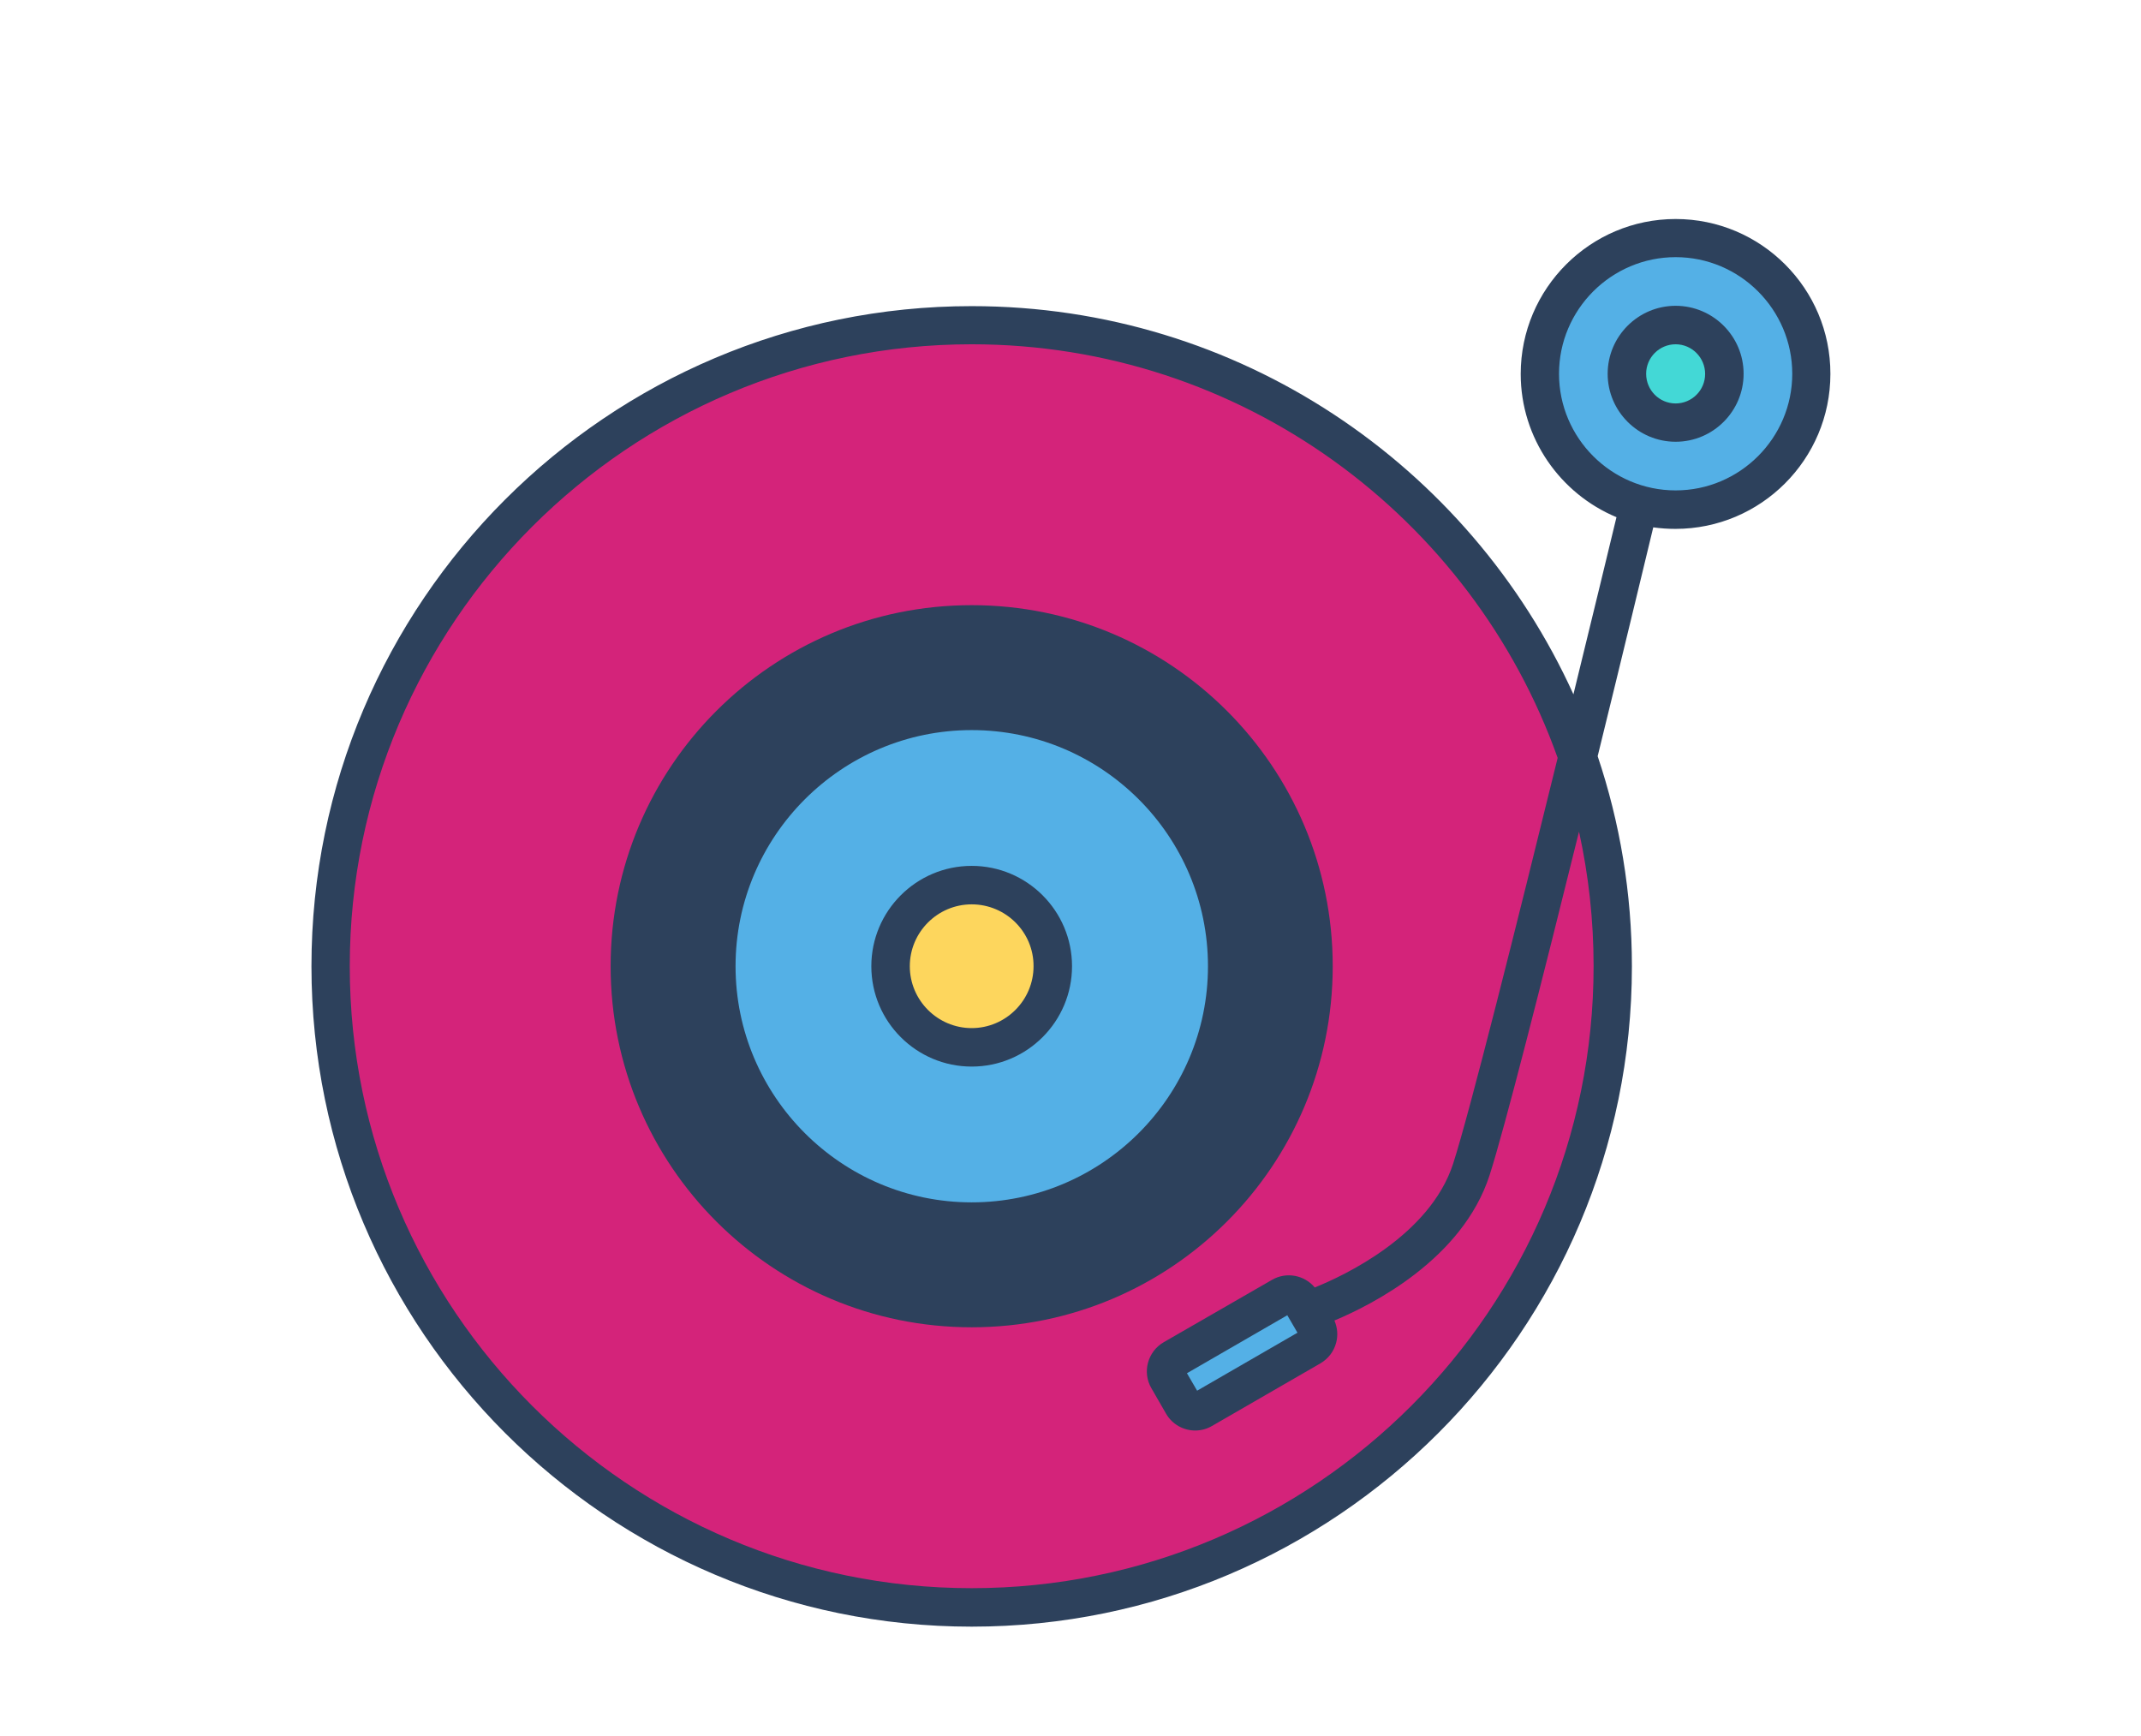
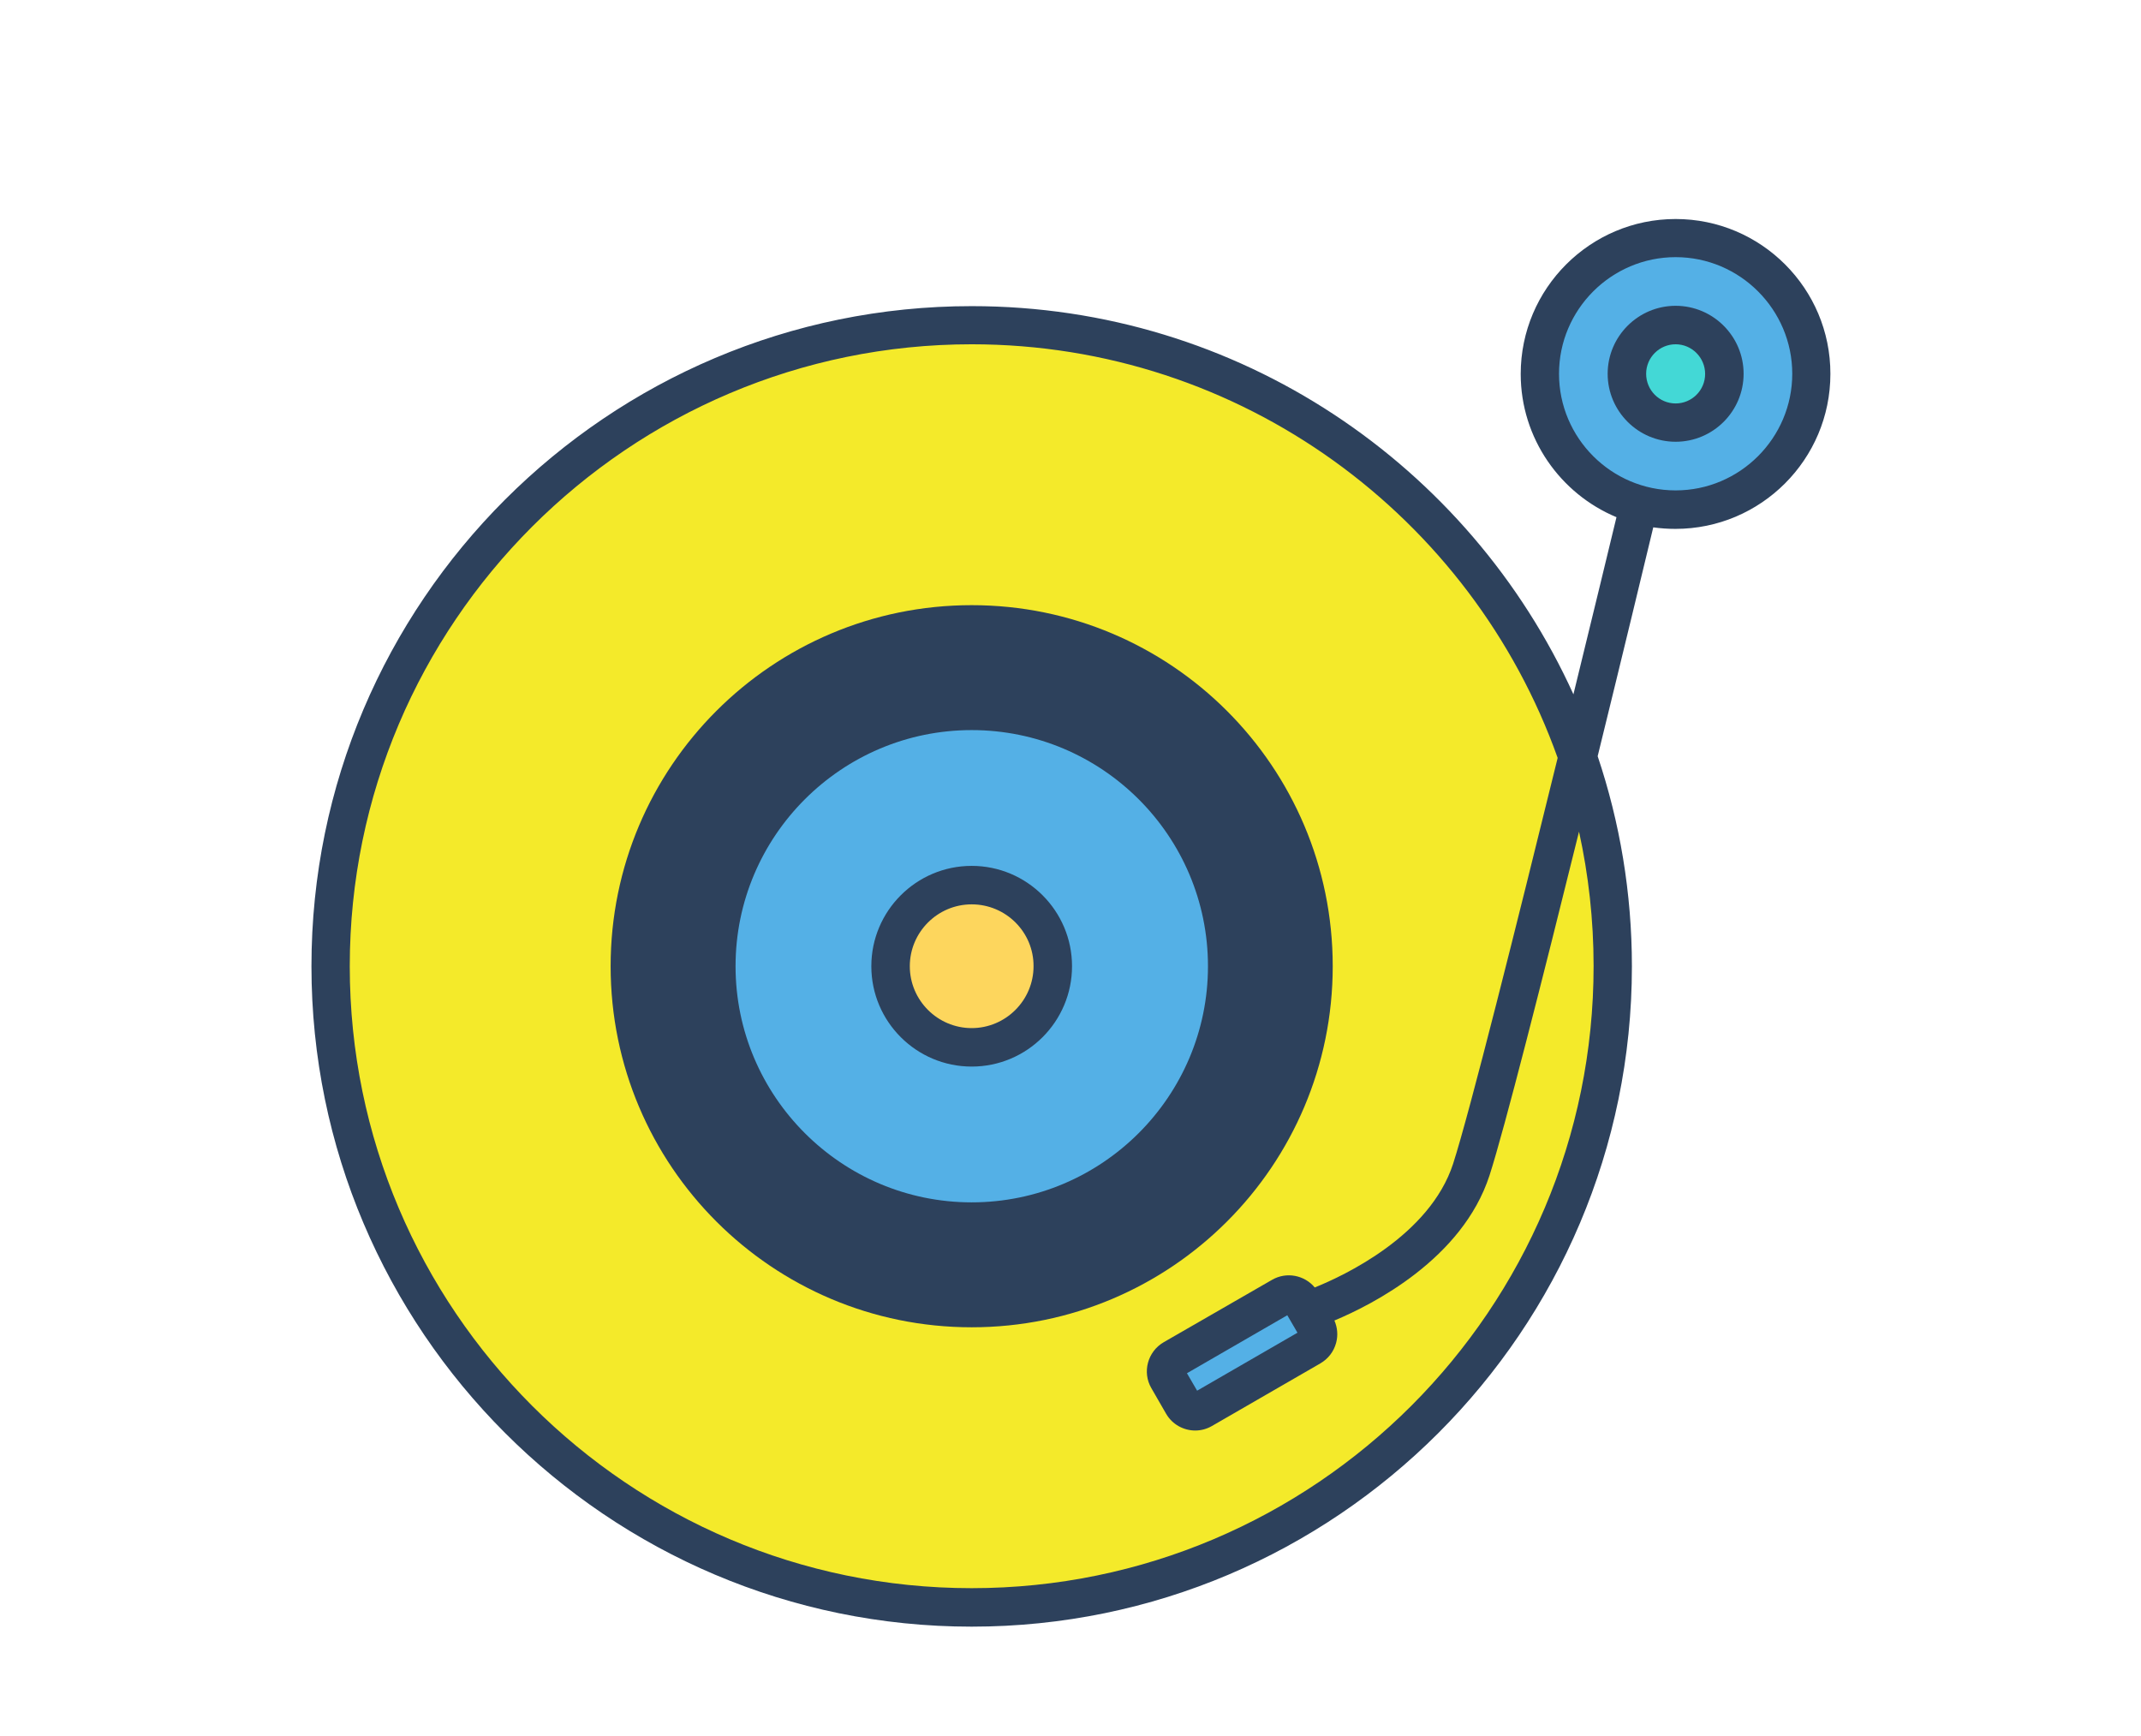
- <svg xmlns="http://www.w3.org/2000/svg" t="1592645865197" class="icon" viewBox="0 0 1024 1024" version="1.1" p-id="8420" width="560px" height="454px">
-   <path d="M453.7 570m-378.2 0a378.2 378.2 0 1 0 756.4 0 378.2 378.2 0 1 0-756.4 0Z" fill="#d4237a" p-id="8421" data-spm-anchor-id="a313x.7781069.0.i11" class="selected" />
-   <path d="M453.7 570m-213 0a213 213 0 1 0 426 0 213 213 0 1 0-426 0Z" fill="#2D415C" p-id="8422" />
-   <path d="M453.7 570m-150.6 0a150.6 150.6 0 1 0 301.2 0 150.6 150.6 0 1 0-301.2 0Z" fill="#54B0E6" p-id="8423" />
-   <path d="M453.7 732c-89.3 0-162-72.7-162-162s72.7-162 162-162 162 72.7 162 162-72.7 162-162 162z m0-301.3c-76.8 0-139.3 62.5-139.3 139.3s62.5 139.3 139.3 139.3S593.1 646.9 593.1 570s-62.5-139.3-139.4-139.3z" fill="#2D415C" p-id="8424" />
-   <path d="M453.7 570m-47.8 0a47.8 47.8 0 1 0 95.6 0 47.8 47.8 0 1 0-95.6 0Z" fill="#FDD65D" p-id="8425" />
-   <path d="M453.7 629.2c-32.6 0-59.2-26.5-59.2-59.2 0-32.6 26.5-59.2 59.2-59.2 32.6 0 59.2 26.5 59.2 59.2 0 32.6-26.5 59.2-59.2 59.2z m0-95.7c-20.1 0-36.5 16.4-36.5 36.5s16.4 36.5 36.5 36.5 36.5-16.4 36.5-36.5c0.1-20.1-16.3-36.5-36.5-36.5z" fill="#2D415C" p-id="8426" />
-   <path d="M581.6 834.2l-15.4-26.6c-0.5-0.9-0.2-2.1 0.7-2.6l75.5-43.6c0.9-0.5 2.1-0.2 2.6 0.7l15.4 26.6c0.5 0.9 0.2 2.1-0.7 2.6l-75.5 43.6c-0.9 0.5-2.1 0.2-2.6-0.7z" fill="#54B0E6" p-id="8427" />
-   <path d="M869 220.6m-80.1 0a80.1 80.1 0 1 0 160.2 0 80.1 80.1 0 1 0-160.2 0Z" fill="#54B0E6" p-id="8428" />
-   <path d="M869 129.2c-50.4 0-91.4 41-91.4 91.4 0 38 23.4 70.7 56.5 84.5-4.1 17.1-13.4 55.4-25.4 104.5-61.3-135-197.3-229-354.9-229C239 180.5 64.2 355.2 64.2 570S239 959.6 453.7 959.6c214.8 0 389.5-174.7 389.5-389.5 0-43.3-7.1-85-20.2-124 15.2-61.8 27.6-113.4 32.8-135 4.3 0.6 8.6 0.9 13.1 0.9 50.4 0 91.4-41 91.4-91.4 0.1-50.4-40.9-91.4-91.3-91.4zM453.7 936.9C251.4 936.9 86.8 772.3 86.8 570s164.6-366.9 366.9-366.9c159.2 0 295.1 101.9 345.7 244-23.9 97.3-51.9 209.2-61.7 239.5-13.8 42.3-64.4 66-81.6 72.9-6.1-7.3-16.7-9.4-25.2-4.5L567 791.8c-9.5 5.5-12.8 17.7-7.3 27.1l8.7 15.1c3.7 6.4 10.4 9.9 17.2 9.9 3.4 0 6.8-0.9 9.9-2.7l63.9-36.9c4.6-2.7 7.9-6.9 9.3-12.1 1.2-4.4 0.8-9-1-13.2 22.5-9.4 75.5-36.3 91.5-85.6 8.8-27.2 31.3-115.9 52.8-202.8 5.6 25.5 8.6 52 8.6 79.2 0.1 202.5-164.5 367.1-366.9 367.1z m192.2-150.7l-59.2 34.2-6-10.3 59.2-34.2 6 10.3zM869 289.3c-37.9 0-68.8-30.9-68.8-68.8s30.9-68.8 68.8-68.8 68.8 30.9 68.8 68.8-30.9 68.8-68.8 68.8z" fill="#2D415C" p-id="8429" />
-   <path d="M869 220.6m-28.8 0a28.8 28.8 0 1 0 57.6 0 28.8 28.8 0 1 0-57.6 0Z" fill="#43D8D6" p-id="8430" />
-   <path d="M869 260.6c-22.1 0-40.1-18-40.1-40.1s18-40.1 40.1-40.1 40.1 18 40.1 40.1-18 40.1-40.1 40.1z m0-57.5c-9.6 0-17.4 7.8-17.4 17.4S859.3 238 869 238c9.6 0 17.4-7.8 17.4-17.4s-7.8-17.5-17.4-17.5z" fill="#2D415C" p-id="8431" />
+ <svg xmlns="http://www.w3.org/2000/svg" t="1592645901959" class="icon" viewBox="0 0 1024 1024" version="1.1" p-id="8682" width="560px" height="454px">
+   <path d="M453.7 570m-378.2 0a378.2 378.2 0 1 0 756.4 0 378.2 378.2 0 1 0-756.4 0Z" fill="#f4ea2a" p-id="8683" data-spm-anchor-id="a313x.7781069.0.i14" class="selected" />
+   <path d="M453.7 570m-213 0a213 213 0 1 0 426 0 213 213 0 1 0-426 0Z" fill="#2D415C" p-id="8684" />
+   <path d="M453.7 570m-150.6 0a150.6 150.6 0 1 0 301.2 0 150.6 150.6 0 1 0-301.2 0Z" fill="#54B0E6" p-id="8685" />
+   <path d="M453.7 732c-89.3 0-162-72.7-162-162s72.7-162 162-162 162 72.7 162 162-72.7 162-162 162z m0-301.3c-76.8 0-139.3 62.5-139.3 139.3s62.5 139.3 139.3 139.3S593.1 646.9 593.1 570s-62.5-139.3-139.4-139.3z" fill="#2D415C" p-id="8686" />
+   <path d="M453.7 570m-47.8 0a47.8 47.8 0 1 0 95.6 0 47.8 47.8 0 1 0-95.6 0Z" fill="#FDD65D" p-id="8687" />
+   <path d="M453.7 629.2c-32.6 0-59.2-26.5-59.2-59.2 0-32.6 26.5-59.2 59.2-59.2 32.6 0 59.2 26.5 59.2 59.2 0 32.6-26.5 59.2-59.2 59.2z m0-95.7c-20.1 0-36.5 16.4-36.5 36.5s16.4 36.5 36.5 36.5 36.5-16.4 36.5-36.5c0.1-20.1-16.3-36.5-36.5-36.5z" fill="#2D415C" p-id="8688" />
+   <path d="M581.6 834.2l-15.4-26.6c-0.5-0.9-0.2-2.1 0.7-2.6l75.5-43.6c0.9-0.5 2.1-0.2 2.6 0.7l15.4 26.6c0.5 0.9 0.2 2.1-0.7 2.6l-75.5 43.6c-0.9 0.5-2.1 0.2-2.6-0.7z" fill="#54B0E6" p-id="8689" />
+   <path d="M869 220.6m-80.1 0a80.1 80.1 0 1 0 160.2 0 80.1 80.1 0 1 0-160.2 0Z" fill="#54B0E6" p-id="8690" />
+   <path d="M869 129.2c-50.4 0-91.4 41-91.4 91.4 0 38 23.4 70.7 56.5 84.5-4.1 17.1-13.4 55.4-25.4 104.5-61.3-135-197.3-229-354.9-229C239 180.5 64.2 355.2 64.2 570S239 959.6 453.7 959.6c214.8 0 389.5-174.7 389.5-389.5 0-43.3-7.1-85-20.2-124 15.2-61.8 27.6-113.4 32.8-135 4.3 0.6 8.6 0.9 13.1 0.9 50.4 0 91.4-41 91.4-91.4 0.1-50.4-40.9-91.4-91.3-91.4zM453.7 936.9C251.4 936.9 86.8 772.3 86.8 570s164.6-366.9 366.9-366.9c159.2 0 295.1 101.9 345.7 244-23.9 97.3-51.9 209.2-61.7 239.5-13.8 42.3-64.4 66-81.6 72.9-6.1-7.3-16.7-9.4-25.2-4.5L567 791.8c-9.5 5.5-12.8 17.7-7.3 27.1l8.7 15.1c3.7 6.4 10.4 9.9 17.2 9.9 3.4 0 6.8-0.9 9.9-2.7l63.9-36.9c4.6-2.7 7.9-6.9 9.3-12.1 1.2-4.4 0.8-9-1-13.2 22.5-9.4 75.5-36.3 91.5-85.6 8.8-27.2 31.3-115.9 52.8-202.8 5.6 25.5 8.6 52 8.6 79.2 0.1 202.5-164.5 367.1-366.9 367.1z m192.2-150.7l-59.2 34.2-6-10.3 59.2-34.2 6 10.3zM869 289.3c-37.9 0-68.8-30.9-68.8-68.8s30.9-68.8 68.8-68.8 68.8 30.9 68.8 68.8-30.9 68.8-68.8 68.8z" fill="#2D415C" p-id="8691" />
+   <path d="M869 220.6m-28.8 0a28.8 28.8 0 1 0 57.6 0 28.8 28.8 0 1 0-57.6 0Z" fill="#43D8D6" p-id="8692" />
+   <path d="M869 260.6c-22.1 0-40.1-18-40.1-40.1s18-40.1 40.1-40.1 40.1 18 40.1 40.1-18 40.1-40.1 40.1z m0-57.5c-9.6 0-17.4 7.8-17.4 17.4S859.3 238 869 238c9.6 0 17.4-7.8 17.4-17.4s-7.8-17.5-17.4-17.5z" fill="#2D415C" p-id="8693" />
</svg>
